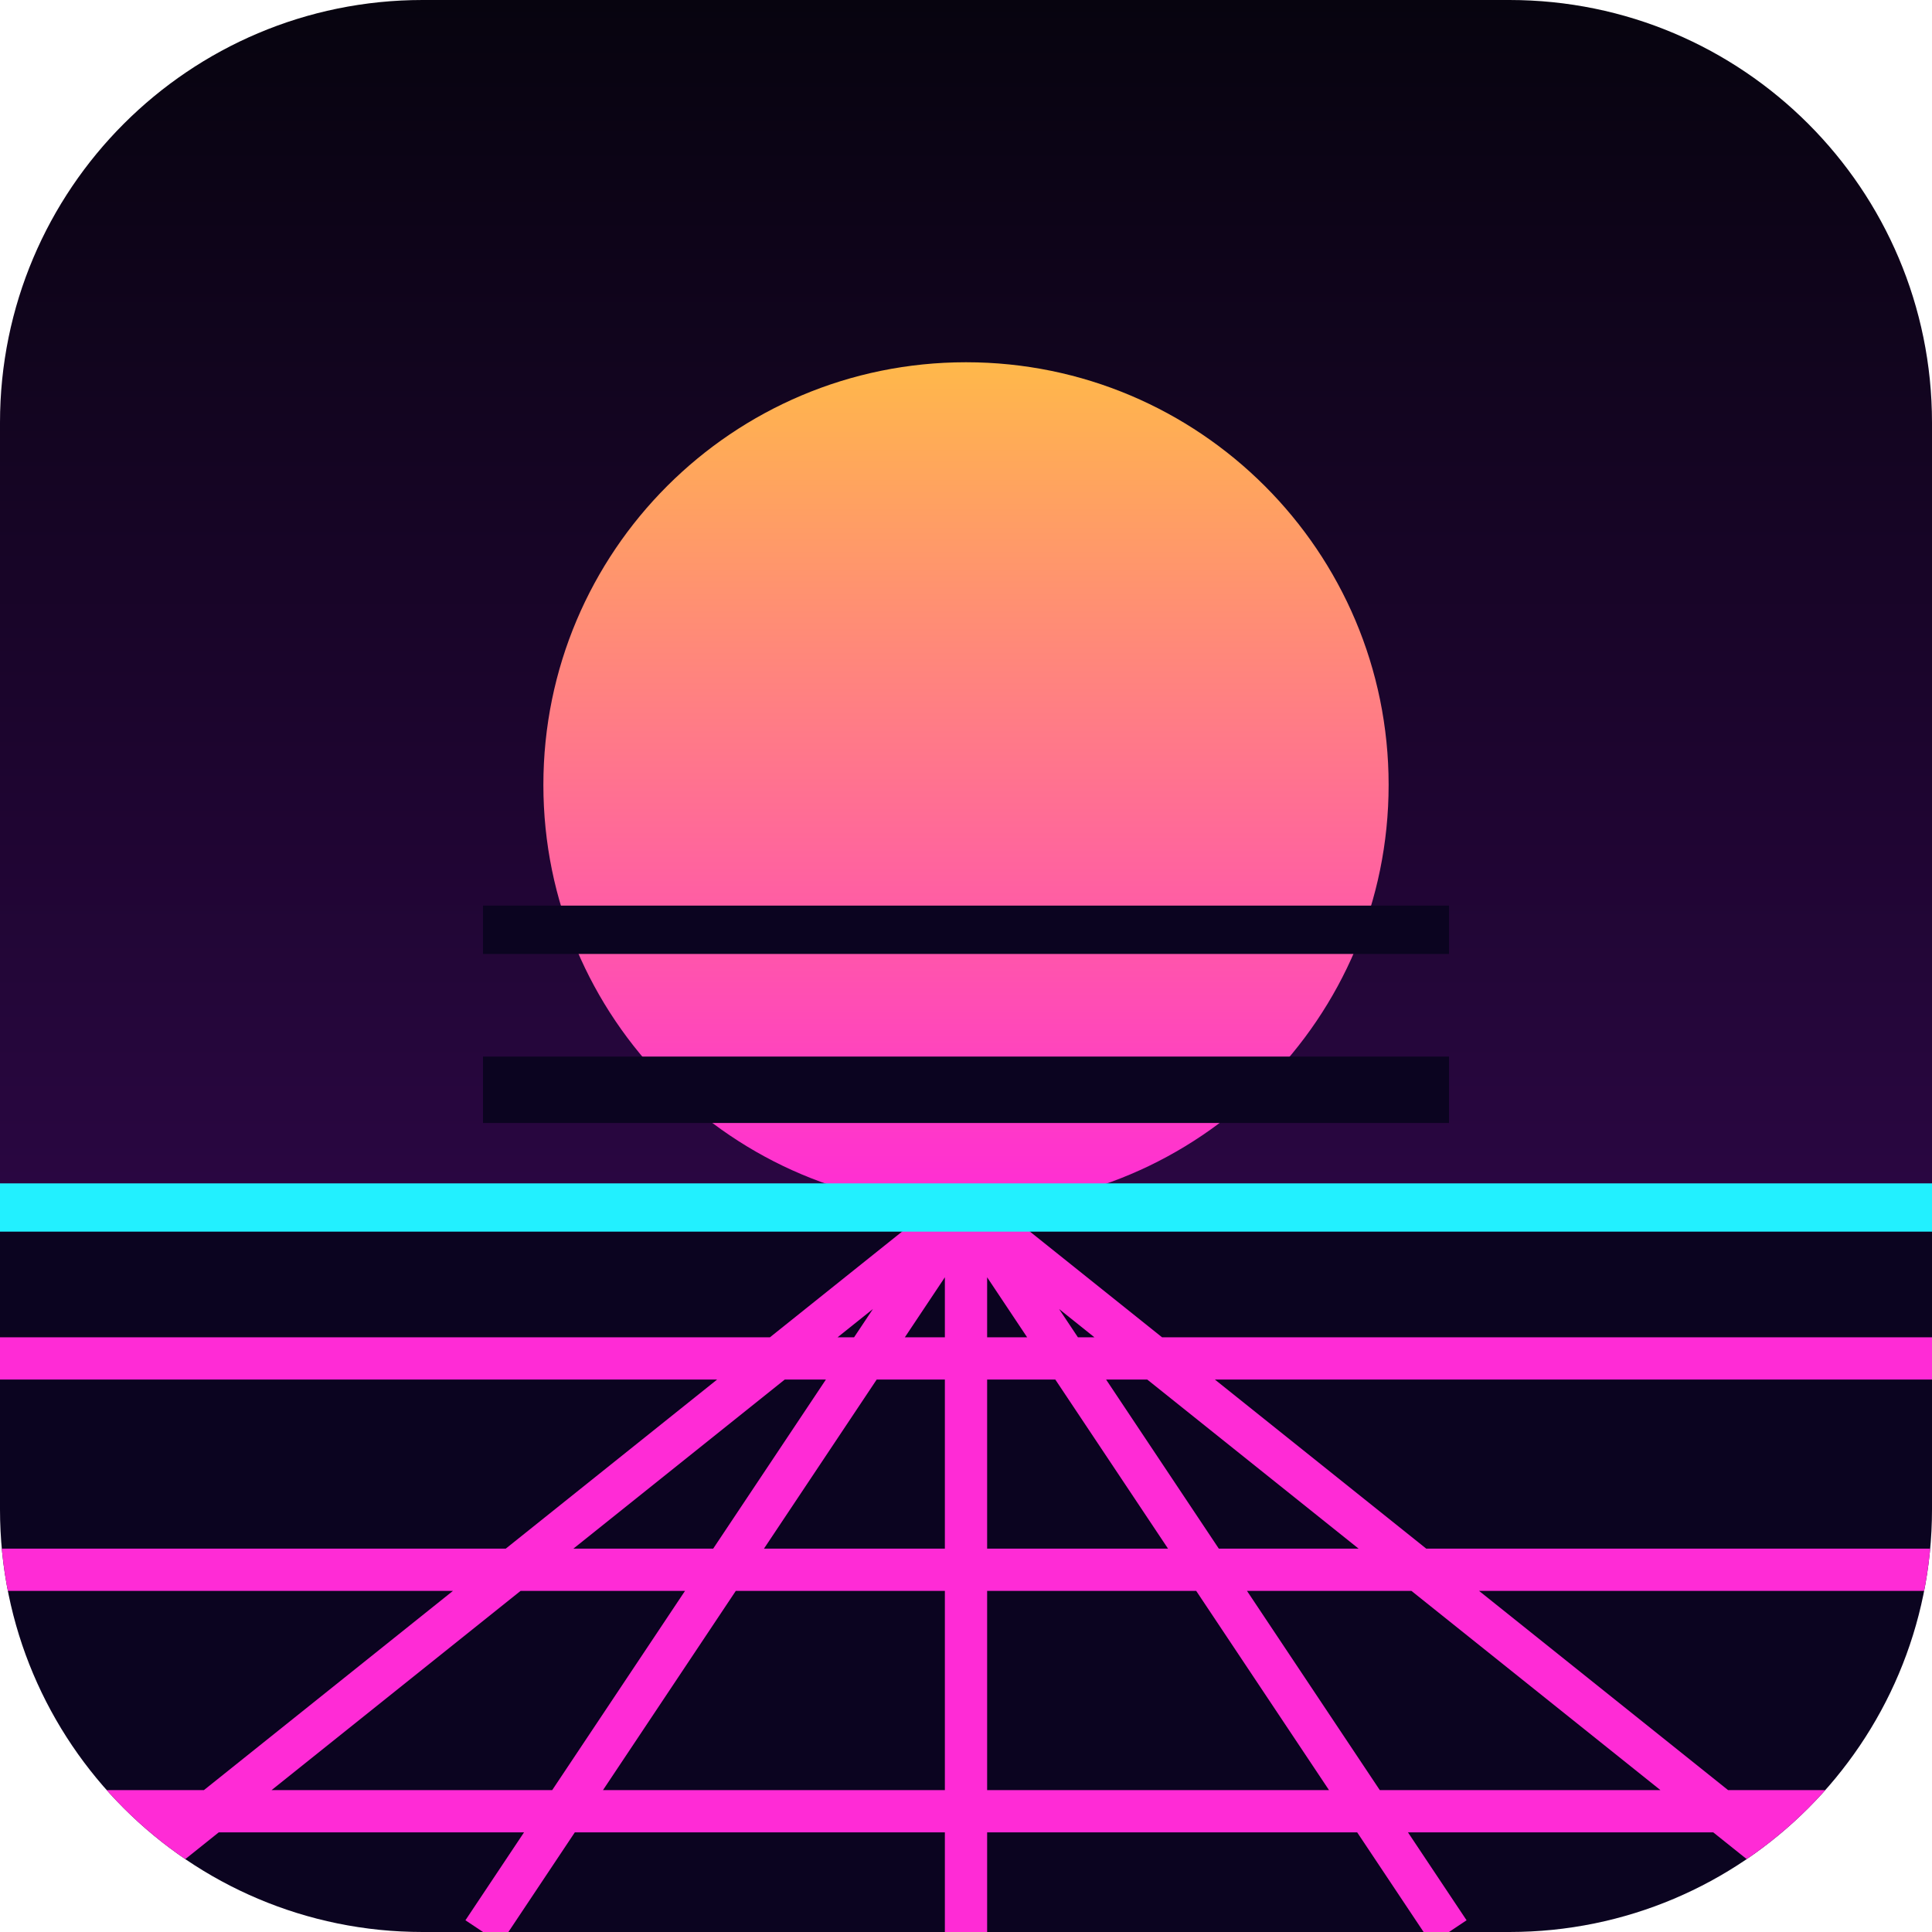
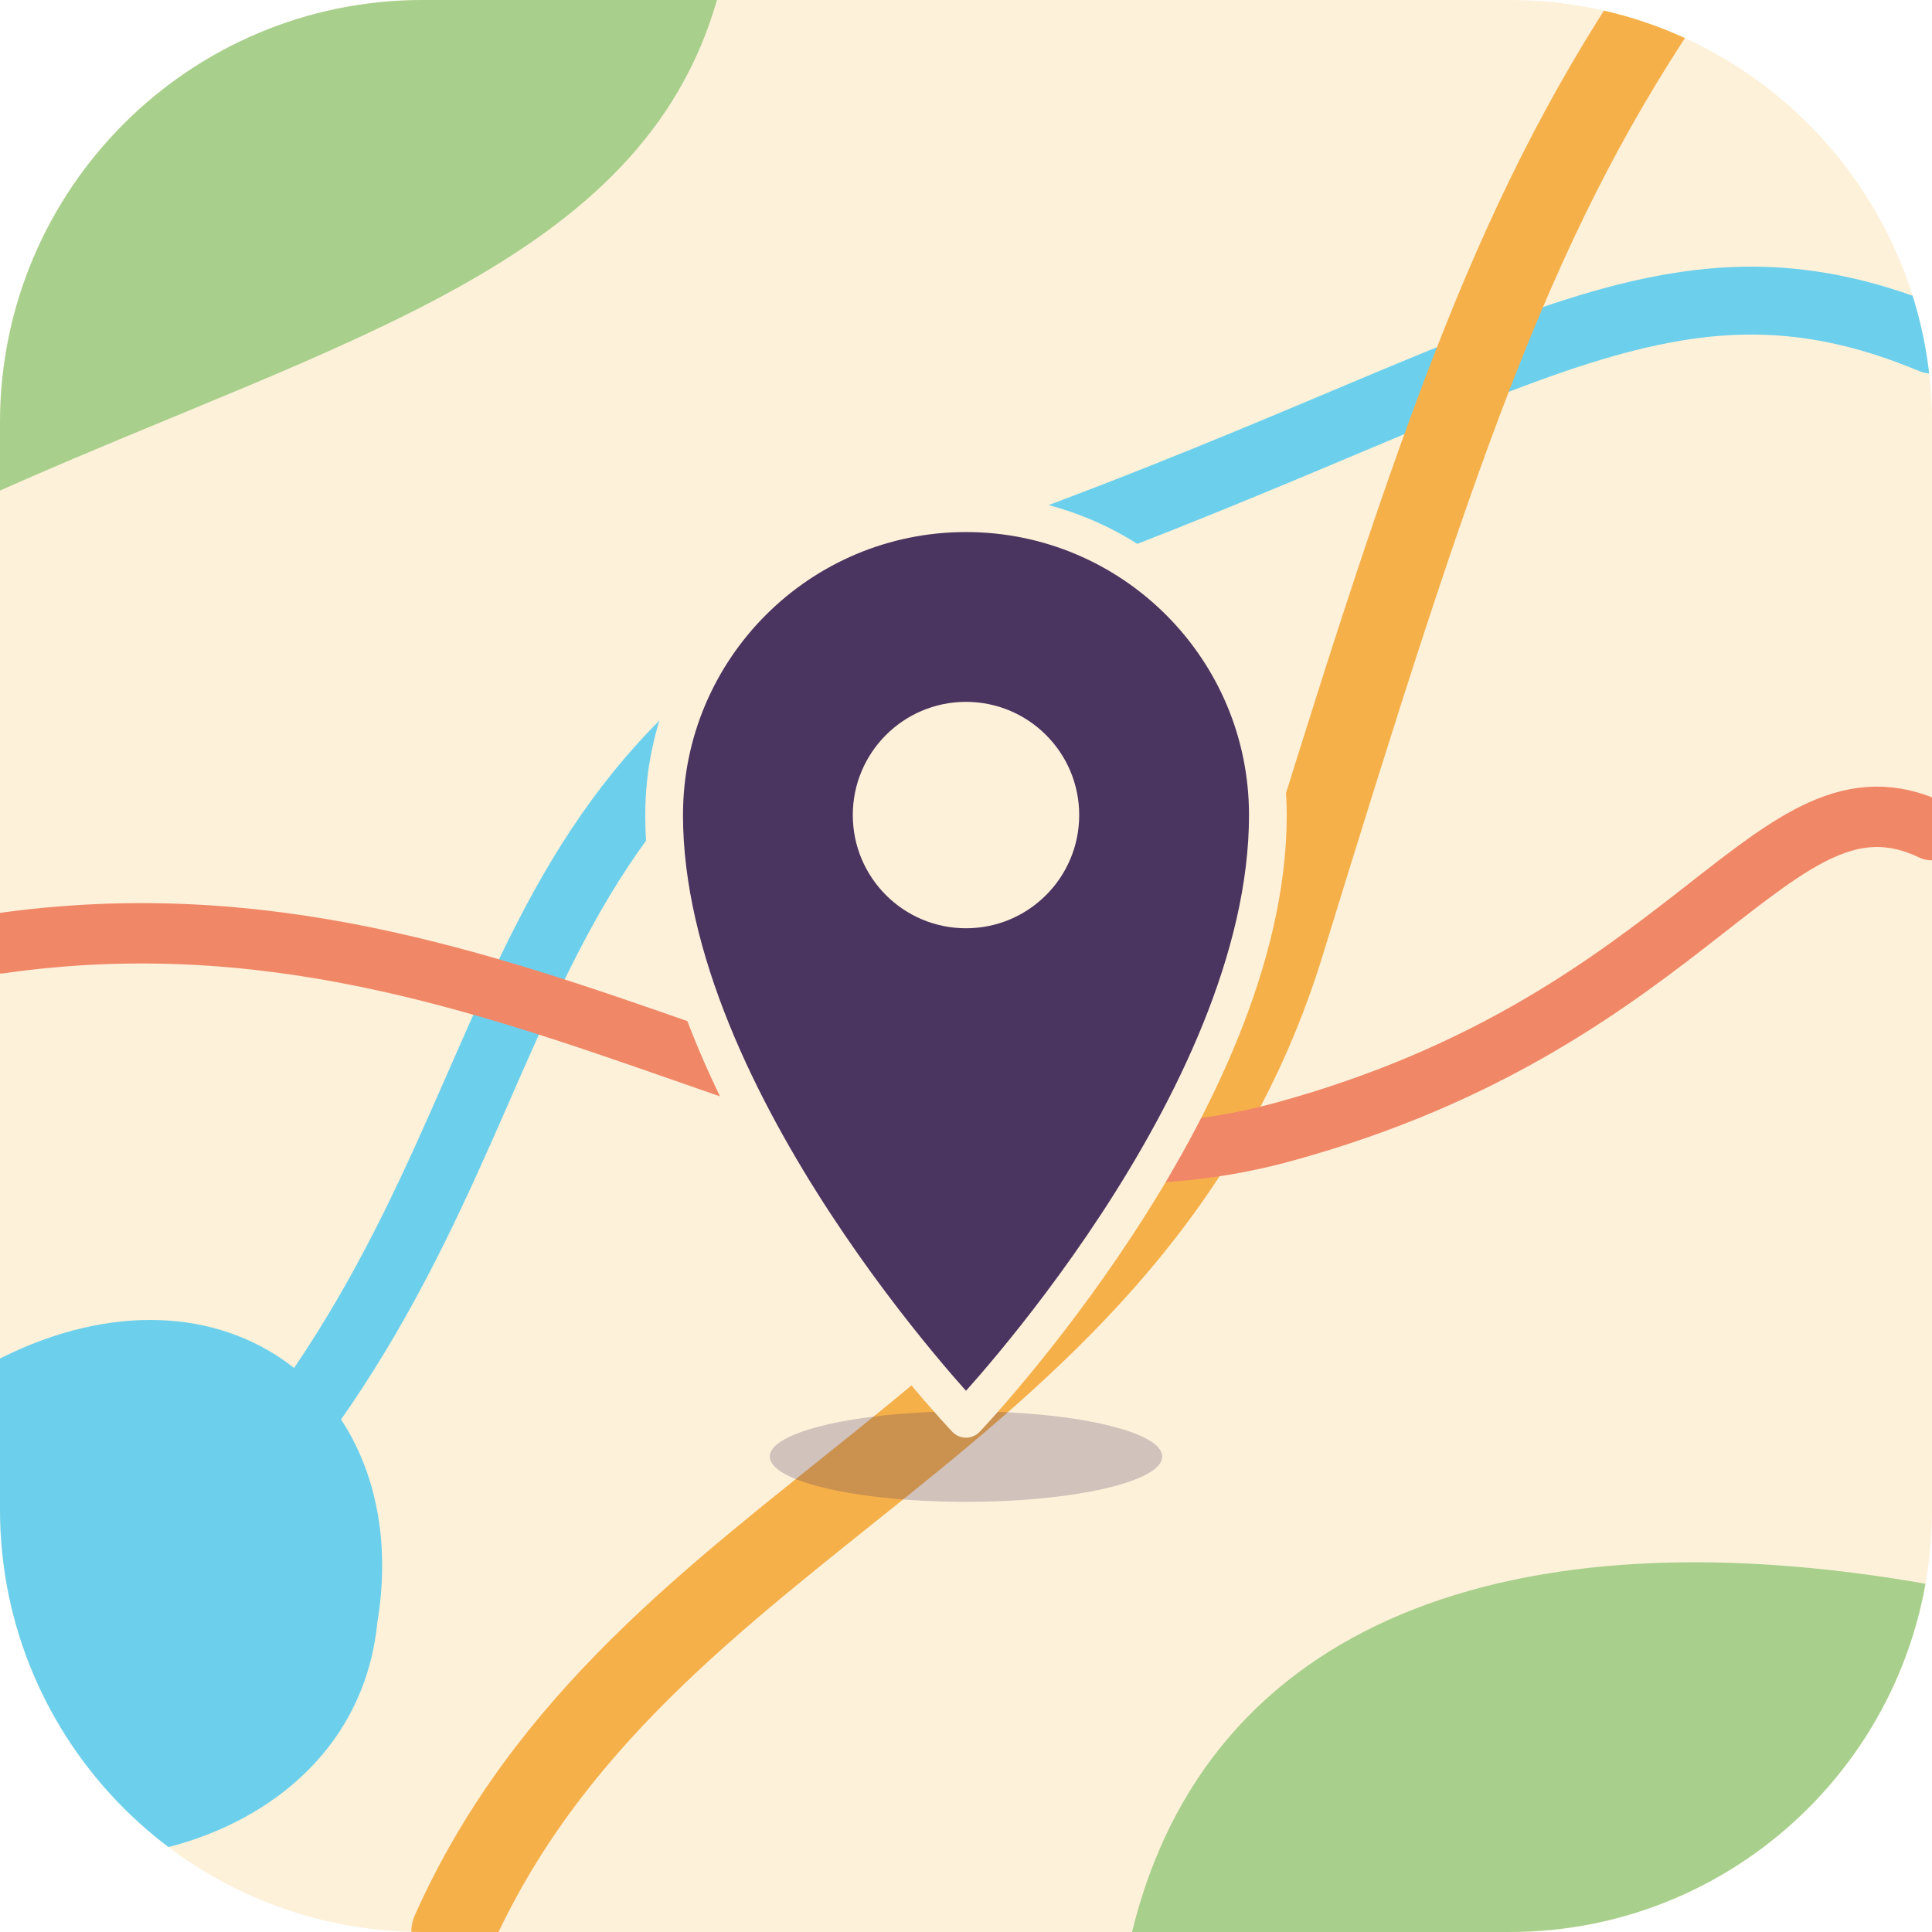
- <svg xmlns="http://www.w3.org/2000/svg" viewBox="0 0 64 64">
+ <svg xmlns="http://www.w3.org/2000/svg" viewBox="0 0 512 512">
  <defs>
-     <linearGradient id="s" x1="0" y1="0" x2="0" y2="1">
-       <stop offset="0" stop-color="#ffb84a" />
-       <stop offset="1" stop-color="#ff2bd6" />
-     </linearGradient>
-     <linearGradient id="c" x1="0" y1="0" x2="0" y2="1">
-       <stop offset="0" stop-color="#07040f" />
-       <stop offset="1" stop-color="#2a0642" />
-     </linearGradient>
    <clipPath id="r">
-       <rect width="64" height="64" rx="14" />
+       <rect width="512" height="512" rx="112" />
    </clipPath>
  </defs>
  <g clip-path="url(#r)">
-     <rect width="64" height="40" fill="url(#c)" />
-     <rect y="40" width="64" height="24" fill="#0b0420" />
-     <circle cx="32" cy="26" r="14" fill="url(#s)" />
-     <rect x="16" y="30" width="32" height="1.6" fill="#0b0420" />
-     <rect x="16" y="35" width="32" height="2.2" fill="#0b0420" />
-     <path d="M32 40L2 64M32 40L16 64M32 40V64M32 40L48 64M32 40L62 64M0 45H64M0 52H64M0 60H64" stroke="#ff2bd6" stroke-width="1.4" fill="none" />
-     <path d="M0 40H64" stroke="#22f0ff" stroke-width="1.6" />
+     <rect width="512" height="512" fill="#fef1da" />
+     <path d="M0 0H190C170 70 90 90 0 130Z" fill="#a8d08c" />
+     <path d="M300 512C320 430 400 400 512 420V512Z" fill="#a8d08c" />
+     <path d="M0 360C60 330 110 370 100 430C95 480 40 500 0 490Z" fill="#6cd0ec" />
+     <path d="M60 400C150 300 120 200 260 150S440 60 512 90" fill="none" stroke="#6cd0ec" stroke-width="18" stroke-linecap="round" />
+     <path d="M120 512C170 400 300 380 340 250S400 60 440 0" fill="none" stroke="#f6b04a" stroke-width="22" stroke-linecap="round" />
+     <path d="M0 250C140 230 230 330 340 300S470 200 512 220" fill="none" stroke="#f08868" stroke-width="16" stroke-linecap="round" />
+     <ellipse cx="256" cy="386" rx="52" ry="12" fill="#4a3560" opacity=".25" />
+     <path d="M256 376C256 376 176 292 176 216A80 80 0 0 1 336 216C336 292 256 376 256 376Z" fill="#4a3560" stroke="#fef1da" stroke-width="10" stroke-linejoin="round" />
+     <circle cx="256" cy="216" r="30" fill="#fef1da" />
  </g>
</svg>
